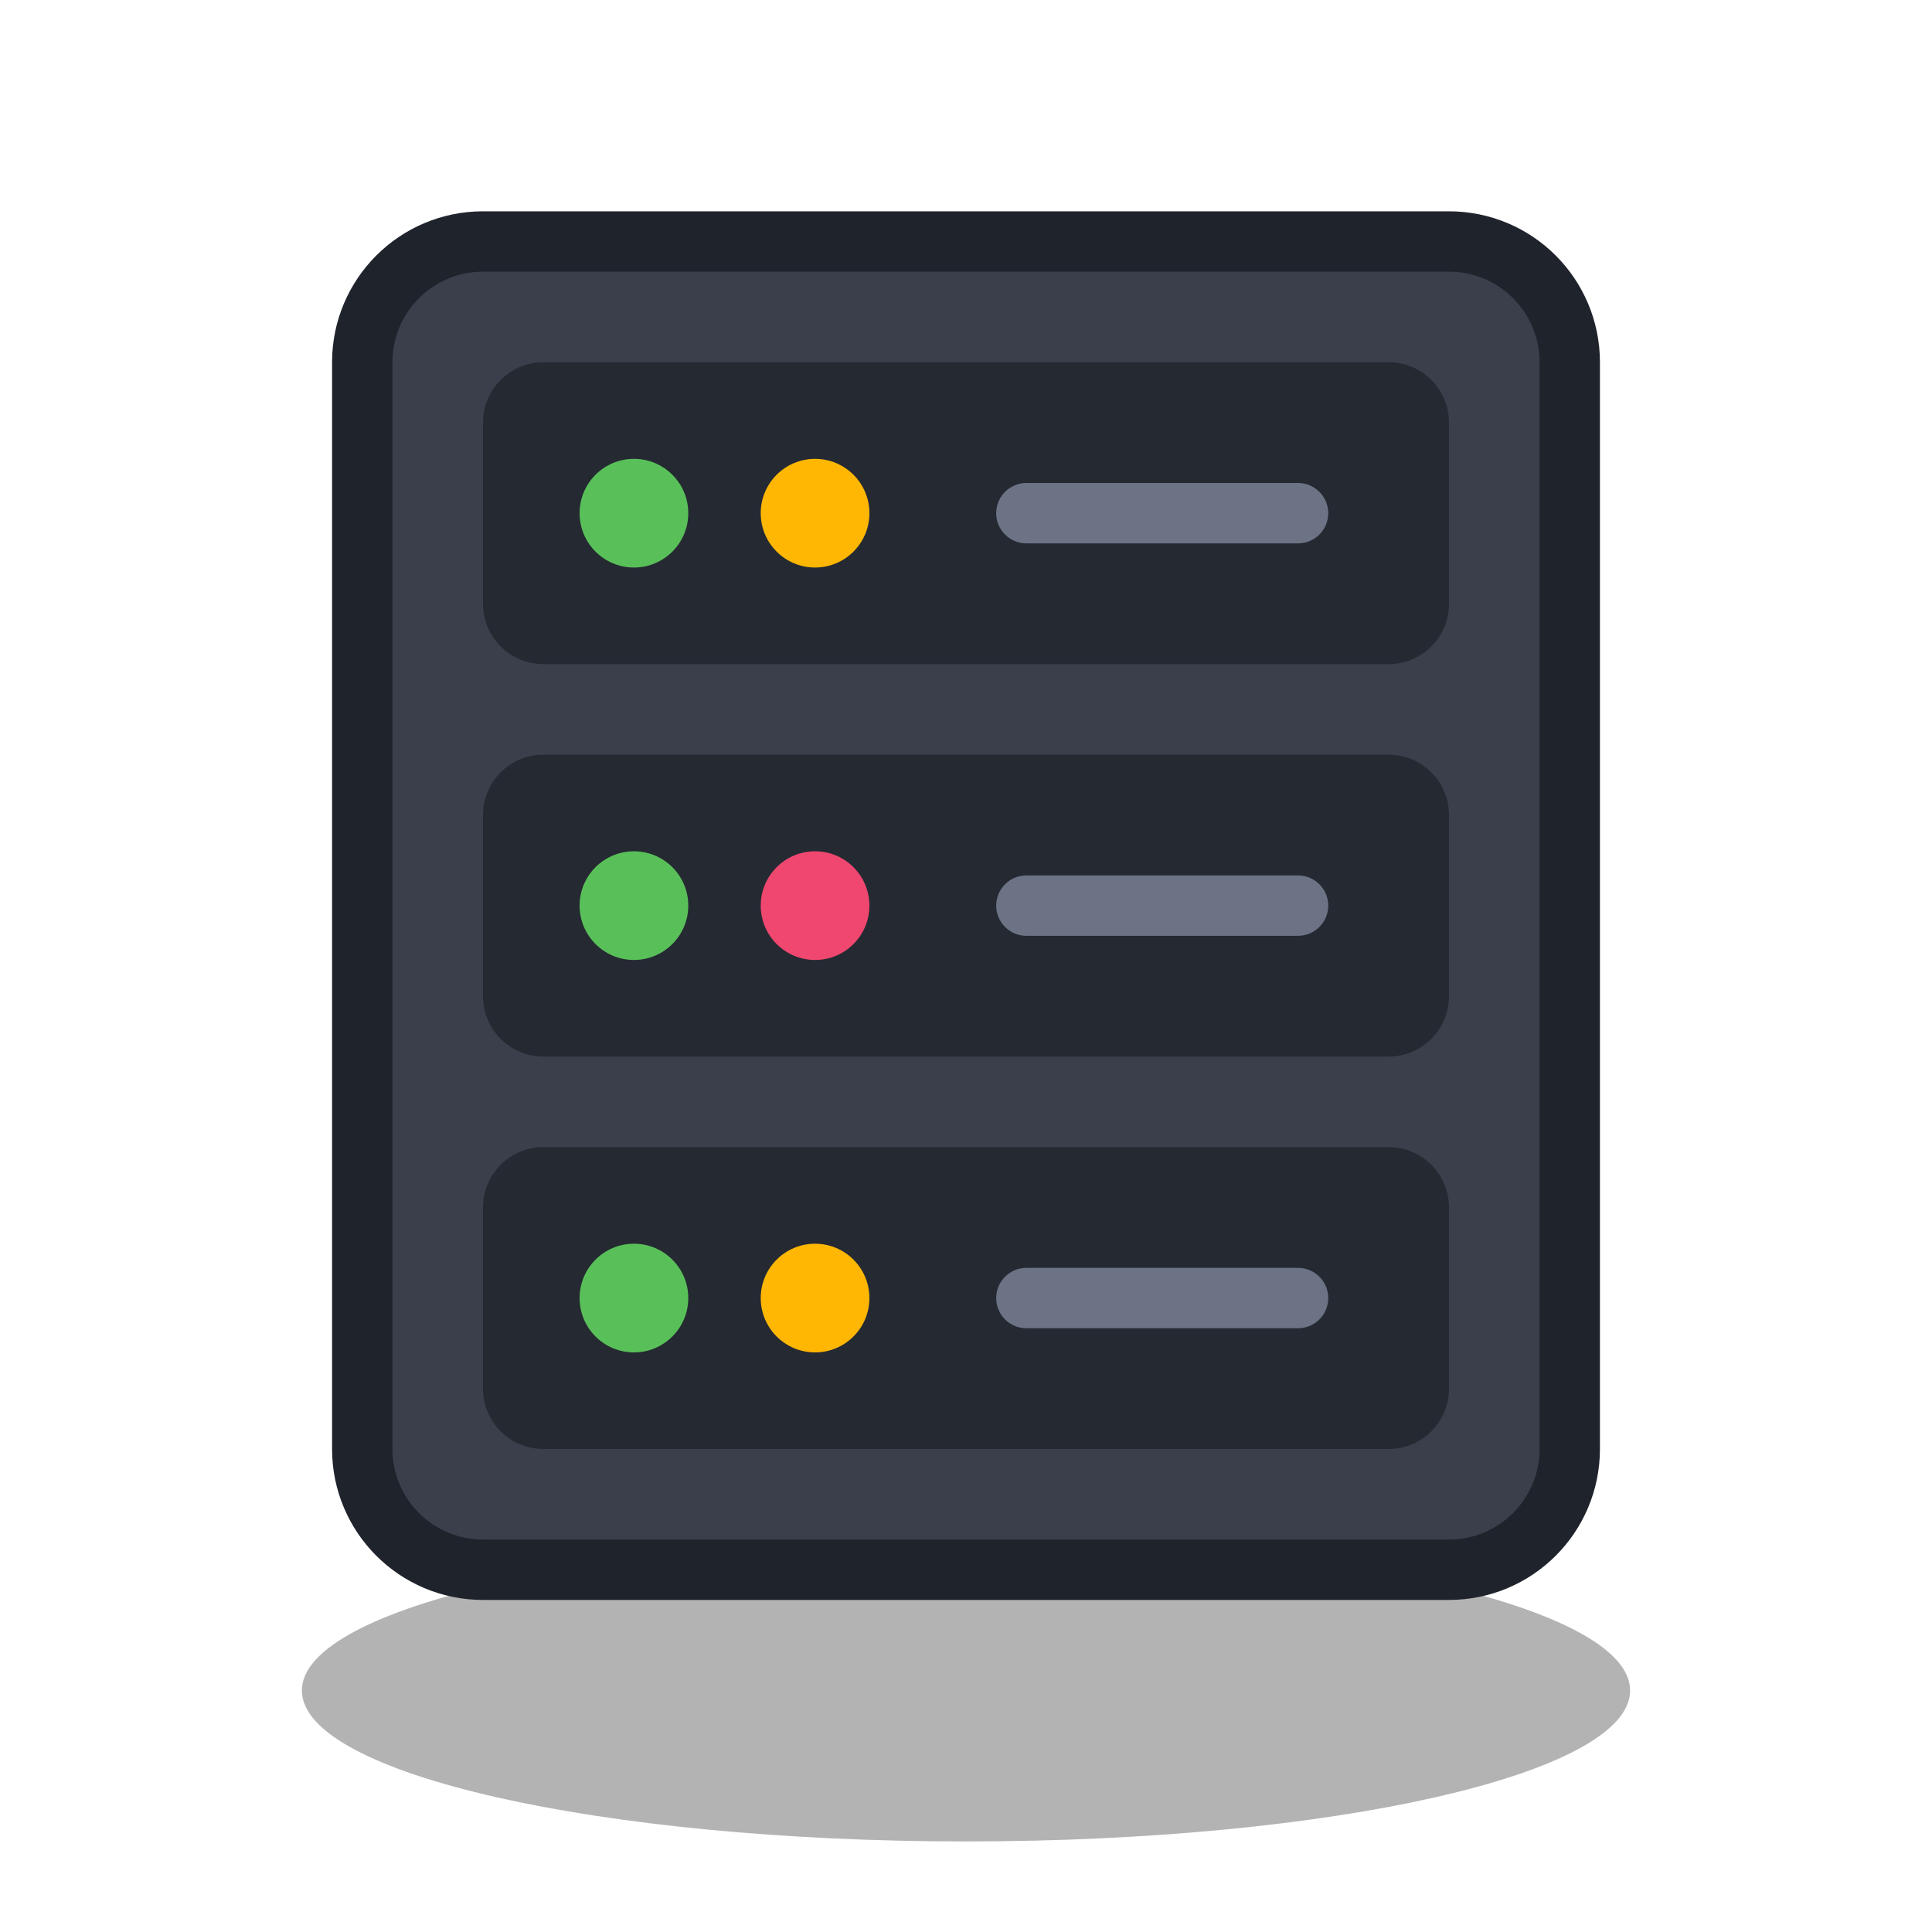
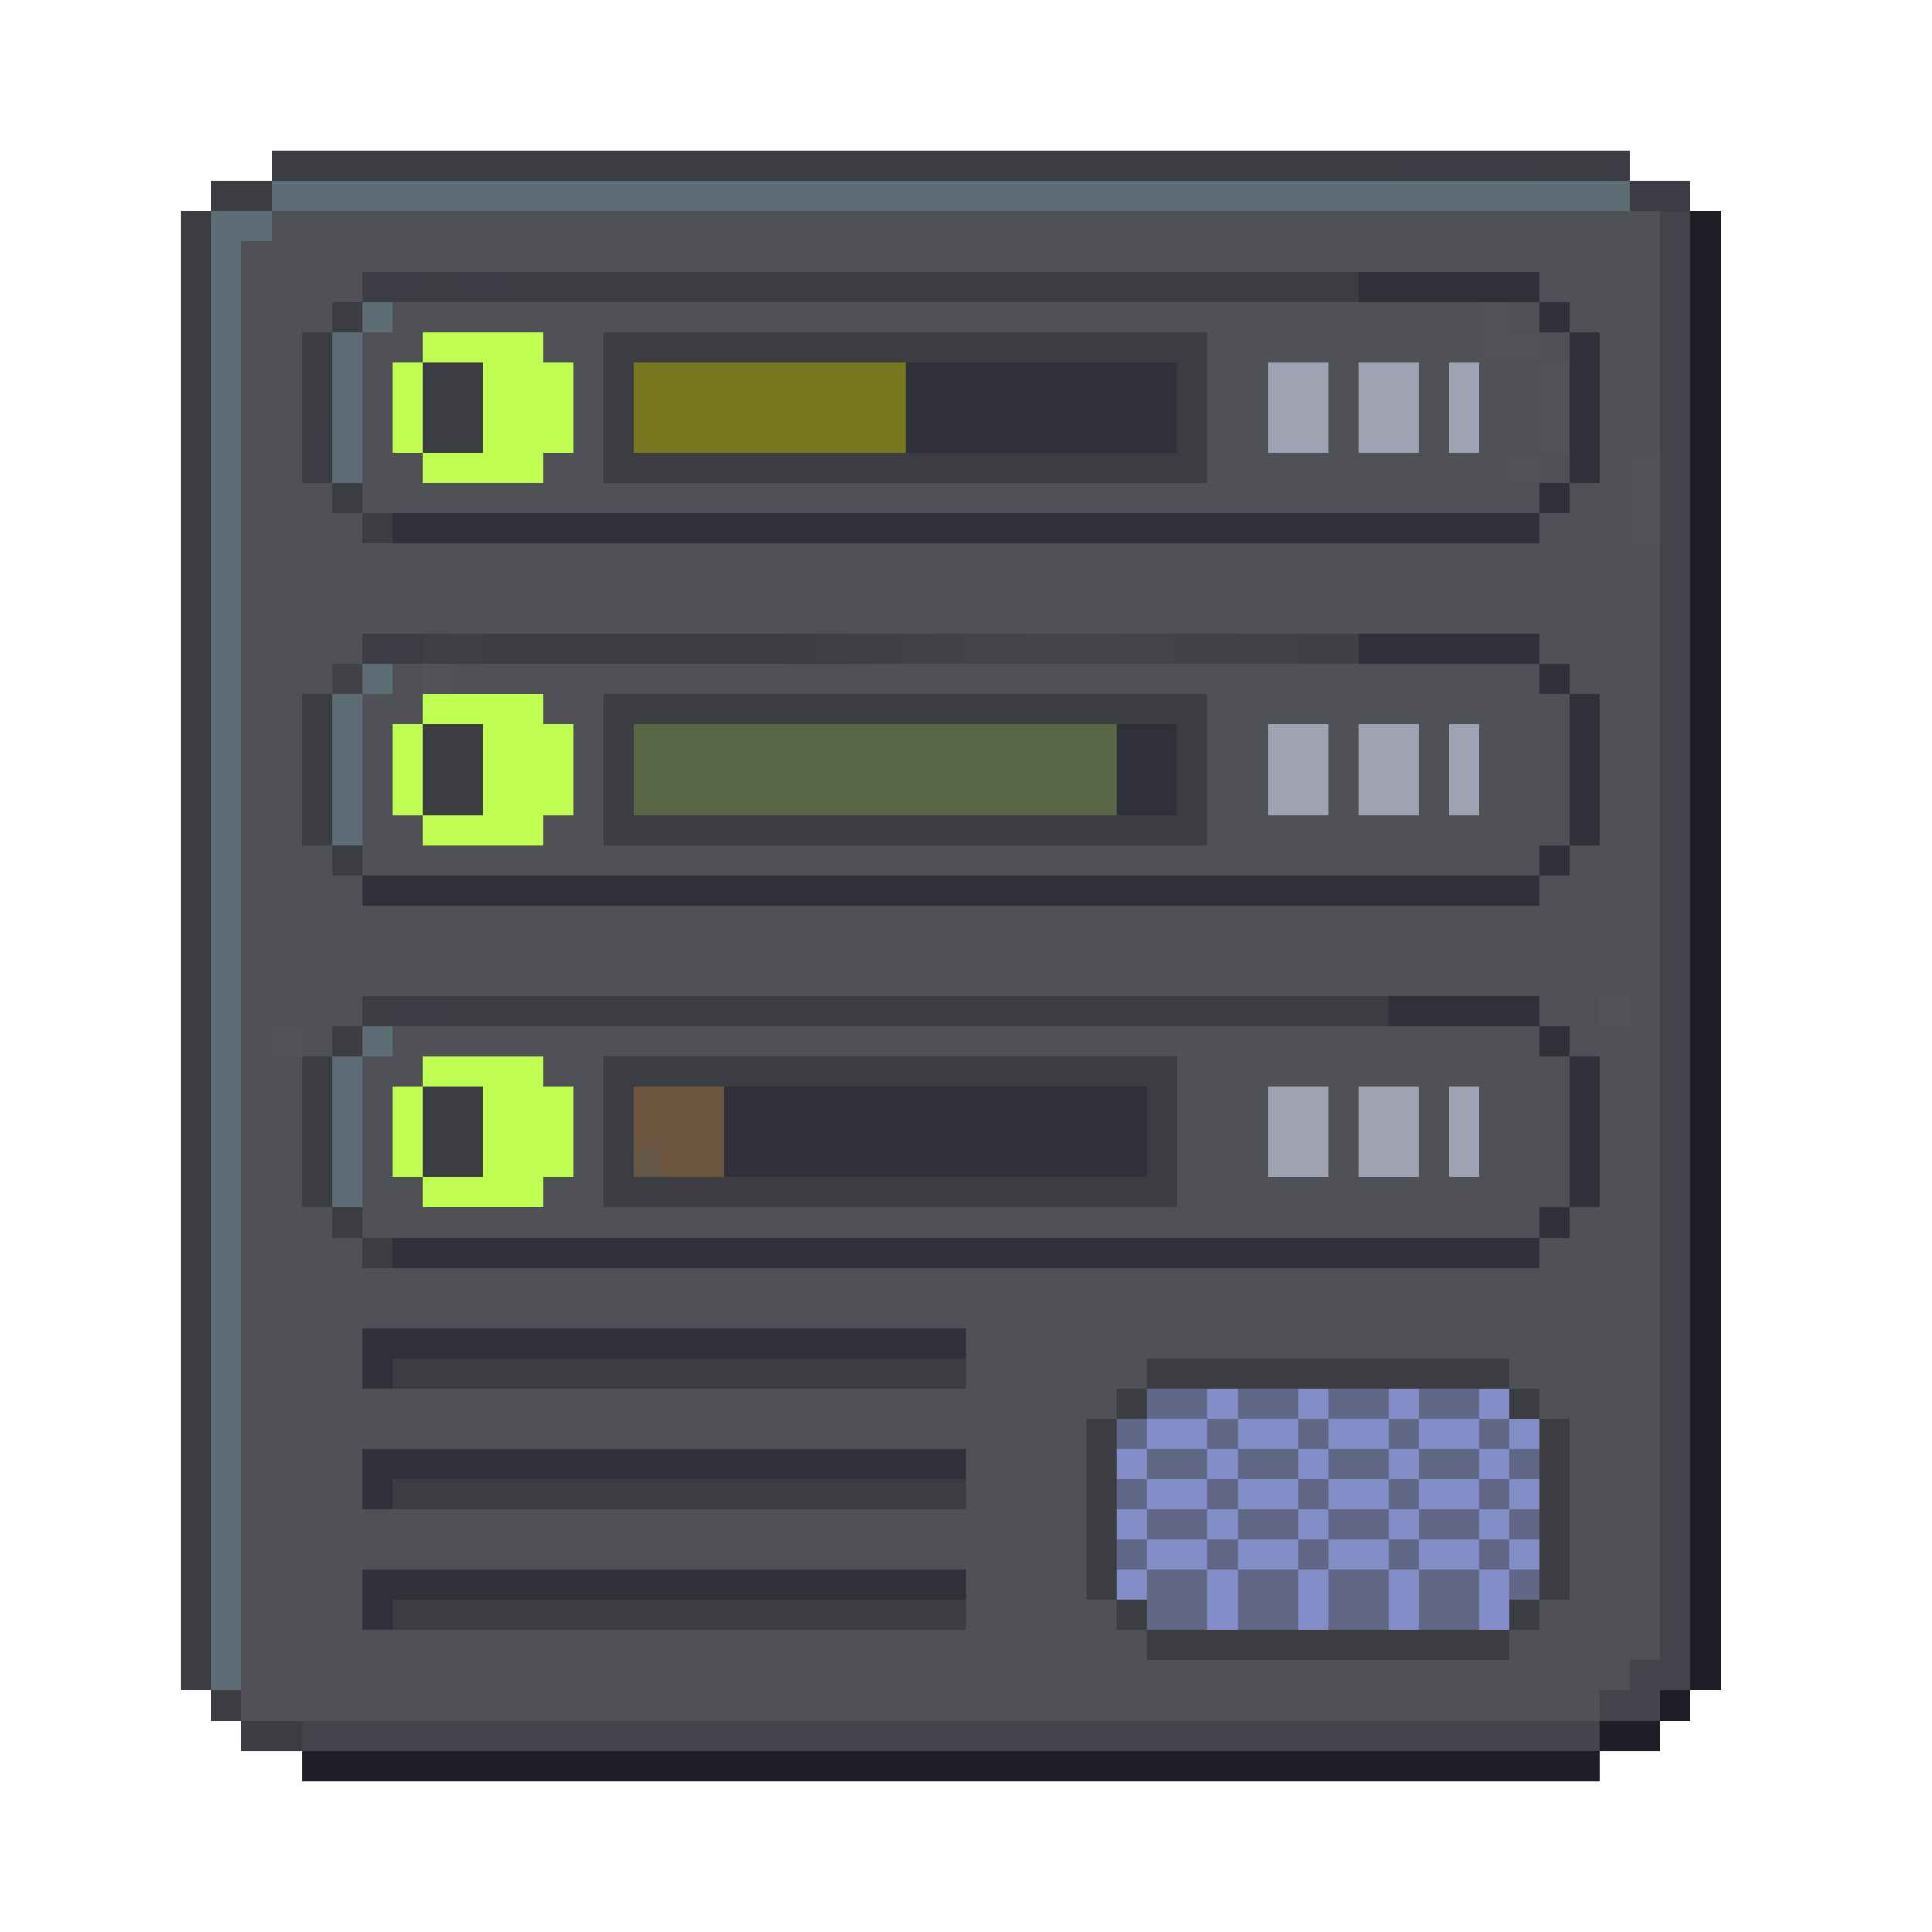
- <svg xmlns="http://www.w3.org/2000/svg" width="128" height="128" viewBox="0 0 64 64">
-   <ellipse cx="32" cy="56" rx="22" ry="5" fill="#000" opacity="0.3" />
-   <rect x="12" y="8" width="40" height="44" rx="4" fill="#3a3f4b" stroke="#1f232c" stroke-width="2" />
-   <g fill="#252932">
-     <rect x="16" y="12" width="32" height="10" rx="2" />
-     <rect x="16" y="25" width="32" height="10" rx="2" />
-     <rect x="16" y="38" width="32" height="10" rx="2" />
-   </g>
-   <g fill="#59c059">
-     <circle cx="21" cy="17" r="1.8" />
-     <circle cx="21" cy="30" r="1.8" />
-     <circle cx="21" cy="43" r="1.8" />
-   </g>
-   <g fill="#ffb703">
-     <circle cx="27" cy="17" r="1.8" />
-     <circle cx="27" cy="43" r="1.8" />
-   </g>
-   <circle cx="27" cy="30" r="1.8" fill="#ef476f" />
-   <g fill="#6b7385">
-     <rect x="33" y="16" width="11" height="2" rx="1" />
-     <rect x="33" y="29" width="11" height="2" rx="1" />
-     <rect x="33" y="42" width="11" height="2" rx="1" />
-   </g>
+ <svg xmlns="http://www.w3.org/2000/svg" width="1280" height="1280" viewBox="0 0 64 64" shape-rendering="crispEdges">
+   <path fill="#3c3d43" d="M9 5h37v1h-37z M51 5h2v1h-2z M7 6h2v1h-2z M6 7h1v1h-1z M6 8h1v1h-1z M6 9h1v1h-1z M14 9h1v1h-1z M17 9h28v1h-28z M6 10h1v1h-1z M11 10h1v1h-1z M6 11h1v1h-1z M10 11h1v1h-1z M20 11h20v1h-20z M6 12h1v1h-1z M10 12h1v1h-1z M14 12h2v1h-2z M20 12h1v1h-1z M39 12h1v1h-1z M6 13h1v1h-1z M10 13h1v1h-1z M14 13h2v1h-2z M20 13h1v1h-1z M39 13h1v1h-1z M6 14h1v1h-1z M14 14h2v1h-2z M20 14h1v1h-1z M39 14h1v1h-1z M6 15h1v1h-1z M20 15h20v1h-20z M6 16h1v1h-1z M11 16h1v1h-1z M6 17h1v1h-1z M12 17h1v1h-1z M6 18h1v1h-1z M6 19h1v1h-1z M6 20h1v1h-1z M6 21h1v1h-1z M16 21h10v1h-10z M6 22h1v1h-1z M6 23h1v1h-1z M10 23h1v1h-1z M20 23h20v1h-20z M6 24h1v1h-1z M10 24h1v1h-1z M14 24h2v1h-2z M20 24h1v1h-1z M39 24h1v1h-1z M6 25h1v1h-1z M10 25h1v1h-1z M14 25h2v1h-2z M20 25h1v1h-1z M39 25h1v1h-1z M6 26h1v1h-1z M10 26h1v1h-1z M14 26h2v1h-2z M20 26h1v1h-1z M39 26h1v1h-1z M6 27h1v1h-1z M10 27h1v1h-1z M20 27h20v1h-20z M6 28h1v1h-1z M11 28h1v1h-1z M6 29h1v1h-1z M6 30h1v1h-1z M6 31h1v1h-1z M6 32h1v1h-1z M6 33h1v1h-1z M12 33h1v1h-1z M15 33h31v1h-31z M6 34h1v1h-1z M11 34h1v1h-1z M6 35h1v1h-1z M10 35h1v1h-1z M20 35h19v1h-19z M6 36h1v1h-1z M10 36h1v1h-1z M14 36h2v1h-2z M20 36h1v1h-1z M38 36h1v1h-1z M6 37h1v1h-1z M10 37h1v1h-1z M14 37h2v1h-2z M20 37h1v1h-1z M38 37h1v1h-1z M6 38h1v1h-1z M10 38h1v1h-1z M14 38h2v1h-2z M20 38h1v1h-1z M38 38h1v1h-1z M6 39h1v1h-1z M10 39h1v1h-1z M20 39h19v1h-19z M6 40h1v1h-1z M11 40h1v1h-1z M6 41h1v1h-1z M12 41h1v1h-1z M6 42h1v1h-1z M6 43h1v1h-1z M6 44h1v1h-1z M6 45h1v1h-1z M13 45h19v1h-19z M38 45h12v1h-12z M6 46h1v1h-1z M37 46h1v1h-1z M50 46h1v1h-1z M6 47h1v1h-1z M36 47h1v1h-1z M51 47h1v1h-1z M6 48h1v1h-1z M36 48h1v1h-1z M51 48h1v1h-1z M6 49h1v1h-1z M13 49h19v1h-19z M36 49h1v1h-1z M51 49h1v1h-1z M6 50h1v1h-1z M36 50h1v1h-1z M51 50h1v1h-1z M6 51h1v1h-1z M36 51h1v1h-1z M51 51h1v1h-1z M6 52h1v1h-1z M36 52h1v1h-1z M51 52h1v1h-1z M6 53h1v1h-1z M13 53h19v1h-19z M37 53h1v1h-1z M50 53h1v1h-1z M6 54h1v1h-1z M38 54h12v1h-12z M6 55h1v1h-1z M7 56h1v1h-1z M8 57h2v1h-2z" />
+   <path fill="#3c3d44" d="M46 5h5v1h-5z M53 5h1v1h-1z M54 6h2v1h-2z M12 9h2v1h-2z M15 9h2v1h-2z M10 14h1v1h-1z M10 15h1v1h-1z M12 21h2v1h-2z M13 33h2v1h-2z" />
+   <path fill="#5c6d75" d="M9 6h45v1h-45z M7 7h2v1h-2z M7 8h1v1h-1z M7 9h1v1h-1z M7 10h1v1h-1z M12 10h1v1h-1z M7 11h1v1h-1z M11 11h1v1h-1z M7 12h1v1h-1z M11 12h1v1h-1z M7 13h1v1h-1z M11 13h1v1h-1z M7 14h1v1h-1z M11 14h1v1h-1z M7 15h1v1h-1z M11 15h1v1h-1z M7 16h1v1h-1z M7 17h1v1h-1z M7 18h1v1h-1z M7 19h1v1h-1z M7 20h1v1h-1z M7 21h1v1h-1z M7 22h1v1h-1z M12 22h1v1h-1z M7 23h1v1h-1z M11 23h1v1h-1z M7 24h1v1h-1z M11 24h1v1h-1z M7 25h1v1h-1z M11 25h1v1h-1z M7 26h1v1h-1z M11 26h1v1h-1z M7 27h1v1h-1z M11 27h1v1h-1z M7 28h1v1h-1z M7 29h1v1h-1z M7 30h1v1h-1z M7 31h1v1h-1z M7 32h1v1h-1z M7 33h1v1h-1z M7 34h1v1h-1z M12 34h1v1h-1z M7 35h1v1h-1z M11 35h1v1h-1z M7 36h1v1h-1z M11 36h1v1h-1z M7 37h1v1h-1z M11 37h1v1h-1z M7 38h1v1h-1z M11 38h1v1h-1z M7 39h1v1h-1z M11 39h1v1h-1z M7 40h1v1h-1z M7 41h1v1h-1z M7 42h1v1h-1z M7 43h1v1h-1z M7 44h1v1h-1z M7 45h1v1h-1z M7 46h1v1h-1z M7 47h1v1h-1z M7 48h1v1h-1z M7 49h1v1h-1z M7 50h1v1h-1z M7 51h1v1h-1z M7 52h1v1h-1z M7 53h1v1h-1z M7 54h1v1h-1z M7 55h1v1h-1z" />
+   <path fill="#505157" d="M9 7h46v1h-46z M8 8h47v1h-47z M8 9h4v1h-4z M51 9h4v1h-4z M8 10h3v1h-3z M13 10h36v1h-36z M50 10h1v1h-1z M52 10h3v1h-3z M8 11h2v1h-2z M12 11h2v1h-2z M18 11h2v1h-2z M40 11h9v1h-9z M51 11h1v1h-1z M53 11h2v1h-2z M8 12h2v1h-2z M12 12h1v1h-1z M19 12h1v1h-1z M40 12h2v1h-2z M44 12h1v1h-1z M47 12h1v1h-1z M49 12h2v1h-2z M53 12h2v1h-2z M8 13h2v1h-2z M12 13h1v1h-1z M19 13h1v1h-1z M40 13h2v1h-2z M44 13h1v1h-1z M47 13h1v1h-1z M49 13h2v1h-2z M53 13h2v1h-2z M8 14h2v1h-2z M12 14h1v1h-1z M19 14h1v1h-1z M40 14h2v1h-2z M44 14h1v1h-1z M47 14h1v1h-1z M49 14h2v1h-2z M53 14h2v1h-2z M8 15h2v1h-2z M12 15h2v1h-2z M18 15h2v1h-2z M40 15h10v1h-10z M51 15h1v1h-1z M53 15h1v1h-1z M8 16h3v1h-3z M12 16h39v1h-39z M52 16h2v1h-2z M8 17h4v1h-4z M51 17h3v1h-3z M8 18h47v1h-47z M8 19h47v1h-47z M8 20h47v1h-47z M8 21h4v1h-4z M51 21h4v1h-4z M8 22h3v1h-3z M13 22h1v1h-1z M15 22h36v1h-36z M52 22h3v1h-3z M8 23h2v1h-2z M12 23h2v1h-2z M18 23h2v1h-2z M40 23h12v1h-12z M53 23h2v1h-2z M8 24h2v1h-2z M12 24h1v1h-1z M19 24h1v1h-1z M40 24h2v1h-2z M44 24h1v1h-1z M47 24h1v1h-1z M49 24h3v1h-3z M53 24h2v1h-2z M8 25h2v1h-2z M12 25h1v1h-1z M19 25h1v1h-1z M40 25h2v1h-2z M44 25h1v1h-1z M47 25h1v1h-1z M49 25h3v1h-3z M53 25h2v1h-2z M8 26h2v1h-2z M12 26h1v1h-1z M19 26h1v1h-1z M40 26h2v1h-2z M44 26h1v1h-1z M47 26h1v1h-1z M49 26h3v1h-3z M53 26h2v1h-2z M8 27h2v1h-2z M12 27h2v1h-2z M18 27h2v1h-2z M40 27h12v1h-12z M53 27h2v1h-2z M8 28h3v1h-3z M12 28h39v1h-39z M52 28h3v1h-3z M8 29h4v1h-4z M51 29h4v1h-4z M8 30h47v1h-47z M8 31h47v1h-47z M8 32h44v1h-44z M53 32h2v1h-2z M8 33h4v1h-4z M51 33h2v1h-2z M54 33h1v1h-1z M8 34h1v1h-1z M10 34h1v1h-1z M13 34h38v1h-38z M52 34h3v1h-3z M8 35h2v1h-2z M12 35h2v1h-2z M18 35h2v1h-2z M39 35h13v1h-13z M53 35h2v1h-2z M8 36h2v1h-2z M12 36h1v1h-1z M19 36h1v1h-1z M39 36h3v1h-3z M44 36h1v1h-1z M47 36h1v1h-1z M49 36h3v1h-3z M53 36h2v1h-2z M8 37h2v1h-2z M12 37h1v1h-1z M19 37h1v1h-1z M39 37h3v1h-3z M44 37h1v1h-1z M47 37h1v1h-1z M49 37h3v1h-3z M53 37h2v1h-2z M8 38h2v1h-2z M12 38h1v1h-1z M19 38h1v1h-1z M39 38h3v1h-3z M44 38h1v1h-1z M47 38h1v1h-1z M49 38h3v1h-3z M53 38h2v1h-2z M8 39h2v1h-2z M12 39h2v1h-2z M18 39h2v1h-2z M39 39h13v1h-13z M53 39h2v1h-2z M8 40h3v1h-3z M12 40h39v1h-39z M52 40h3v1h-3z M8 41h4v1h-4z M51 41h4v1h-4z M8 42h47v1h-47z M8 43h47v1h-47z M8 44h4v1h-4z M32 44h23v1h-23z M8 45h4v1h-4z M32 45h6v1h-6z M50 45h5v1h-5z M8 46h29v1h-29z M51 46h4v1h-4z M8 47h28v1h-28z M52 47h3v1h-3z M8 48h4v1h-4z M32 48h4v1h-4z M52 48h3v1h-3z M8 49h4v1h-4z M32 49h4v1h-4z M52 49h3v1h-3z M8 50h28v1h-28z M52 50h3v1h-3z M8 51h28v1h-28z M52 51h3v1h-3z M8 52h4v1h-4z M32 52h4v1h-4z M52 52h3v1h-3z M8 53h4v1h-4z M32 53h5v1h-5z M51 53h4v1h-4z M8 54h30v1h-30z M50 54h5v1h-5z M8 55h46v1h-46z M8 56h45v1h-45z" />
+   <path fill="#42434b" d="M55 7h1v1h-1z M55 8h1v1h-1z M55 9h1v1h-1z M55 10h1v1h-1z M55 11h1v1h-1z M55 12h1v1h-1z M55 13h1v1h-1z M55 14h1v1h-1z M55 15h1v1h-1z M55 16h1v1h-1z M55 17h1v1h-1z M55 18h1v1h-1z M55 19h1v1h-1z M55 20h1v1h-1z M55 21h1v1h-1z M55 22h1v1h-1z M55 23h1v1h-1z M55 24h1v1h-1z M55 25h1v1h-1z M55 26h1v1h-1z M55 27h1v1h-1z M55 28h1v1h-1z M55 29h1v1h-1z M55 30h1v1h-1z M55 31h1v1h-1z M55 32h1v1h-1z M55 33h1v1h-1z M55 34h1v1h-1z M55 35h1v1h-1z M55 36h1v1h-1z M55 37h1v1h-1z M55 38h1v1h-1z M55 39h1v1h-1z M55 40h1v1h-1z M55 41h1v1h-1z M55 42h1v1h-1z M55 43h1v1h-1z M55 44h1v1h-1z M55 45h1v1h-1z M55 46h1v1h-1z M55 47h1v1h-1z M55 48h1v1h-1z M55 49h1v1h-1z M55 50h1v1h-1z M55 51h1v1h-1z M55 52h1v1h-1z M55 53h1v1h-1z M55 54h1v1h-1z M54 55h2v1h-2z M53 56h2v1h-2z M10 57h43v1h-43z" />
+   <path fill="#1d1d26" d="M56 7h1v1h-1z M56 8h1v1h-1z M56 9h1v1h-1z M56 10h1v1h-1z M56 12h1v1h-1z M56 13h1v1h-1z M56 14h1v1h-1z M56 15h1v1h-1z M56 16h1v1h-1z M56 17h1v1h-1z M56 18h1v1h-1z M56 19h1v1h-1z M56 20h1v1h-1z M56 21h1v1h-1z M56 22h1v1h-1z M56 23h1v1h-1z M56 24h1v1h-1z M56 25h1v1h-1z M56 26h1v1h-1z M56 27h1v1h-1z M56 28h1v1h-1z M56 29h1v1h-1z M56 30h1v1h-1z M56 31h1v1h-1z M56 32h1v1h-1z M56 33h1v1h-1z M56 34h1v1h-1z M56 35h1v1h-1z M56 36h1v1h-1z M56 37h1v1h-1z M56 38h1v1h-1z M56 39h1v1h-1z M56 40h1v1h-1z M56 41h1v1h-1z M56 42h1v1h-1z M56 43h1v1h-1z M56 44h1v1h-1z M56 45h1v1h-1z M56 46h1v1h-1z M56 47h1v1h-1z M56 48h1v1h-1z M56 49h1v1h-1z M56 50h1v1h-1z M56 51h1v1h-1z M56 52h1v1h-1z M56 53h1v1h-1z M56 54h1v1h-1z M56 55h1v1h-1z M55 56h1v1h-1z M53 57h2v1h-2z M10 58h43v1h-43z" />
+   <path fill="#2f3039" d="M45 9h6v1h-6z M51 10h1v1h-1z M52 11h1v1h-1z M30 12h9v1h-9z M52 12h1v1h-1z M30 13h9v1h-9z M52 13h1v1h-1z M30 14h9v1h-9z M52 14h1v1h-1z M52 15h1v1h-1z M51 16h1v1h-1z M13 17h38v1h-38z M45 21h6v1h-6z M51 22h1v1h-1z M52 23h1v1h-1z M37 24h2v1h-2z M52 24h1v1h-1z M37 25h2v1h-2z M52 25h1v1h-1z M37 26h2v1h-2z M52 26h1v1h-1z M52 27h1v1h-1z M51 28h1v1h-1z M12 29h39v1h-39z M46 33h5v1h-5z M51 34h1v1h-1z M52 35h1v1h-1z M24 36h14v1h-14z M52 36h1v1h-1z M24 37h14v1h-14z M52 37h1v1h-1z M24 38h14v1h-14z M52 38h1v1h-1z M52 39h1v1h-1z M51 40h1v1h-1z M13 41h38v1h-38z M12 44h20v1h-20z M12 45h1v1h-1z M12 48h20v1h-20z M12 49h1v1h-1z M12 52h20v1h-20z M12 53h1v1h-1z" />
+   <path fill="#505257" d="M49 10h1v1h-1z M49 11h2v1h-2z M51 12h1v1h-1z M51 13h1v1h-1z M51 14h1v1h-1z M50 15h1v1h-1z M54 15h1v1h-1z M54 16h1v1h-1z M54 17h1v1h-1z" />
+   <path fill="#bffd50" d="M14 11h4v1h-4z M13 12h1v1h-1z M16 12h3v1h-3z M13 13h1v1h-1z M16 13h3v1h-3z M13 14h1v1h-1z M16 14h3v1h-3z M14 15h4v1h-4z M14 23h4v1h-4z M13 24h1v1h-1z M16 24h3v1h-3z M13 25h1v1h-1z M16 25h3v1h-3z M13 26h1v1h-1z M16 26h3v1h-3z M14 27h4v1h-4z M14 35h4v1h-4z M13 36h1v1h-1z M16 36h3v1h-3z M13 37h1v1h-1z M16 37h3v1h-3z M13 38h1v1h-1z M16 38h3v1h-3z M14 39h4v1h-4z" />
+   <path fill="#1c1d26" d="M56 11h1v1h-1z" />
+   <path fill="#797820" d="M21 12h9v1h-9z M21 13h9v1h-9z M21 14h9v1h-9z" />
+   <path fill="#9fa2b2" d="M42 12h2v1h-2z M45 12h2v1h-2z M48 12h1v1h-1z M42 13h2v1h-2z M45 13h2v1h-2z M48 13h1v1h-1z M42 14h2v1h-2z M45 14h2v1h-2z M48 14h1v1h-1z M42 24h2v1h-2z M45 24h2v1h-2z M48 24h1v1h-1z M42 25h2v1h-2z M45 25h2v1h-2z M48 25h1v1h-1z M42 26h2v1h-2z M45 26h2v1h-2z M48 26h1v1h-1z M42 36h2v1h-2z M45 36h2v1h-2z M48 36h1v1h-1z M42 37h2v1h-2z M45 37h2v1h-2z M48 37h1v1h-1z M42 38h2v1h-2z M45 38h2v1h-2z M48 38h1v1h-1z" />
+   <path fill="#3e3f45" d="M14 21h1v1h-1z M27 21h1v1h-1z" />
+   <path fill="#3f4046" d="M15 21h1v1h-1z M28 21h1v1h-1z" />
+   <path fill="#3d3e44" d="M26 21h1v1h-1z" />
+   <path fill="#404147" d="M29 21h1v1h-1z M43 21h2v1h-2z" />
+   <path fill="#414248" d="M30 21h1v1h-1z M41 21h2v1h-2z" />
+   <path fill="#424349" d="M31 21h1v1h-1z M39 21h2v1h-2z M11 22h1v1h-1z" />
+   <path fill="#43444a" d="M32 21h2v1h-2z M37 21h2v1h-2z" />
+   <path fill="#44454b" d="M34 21h3v1h-3z" />
+   <path fill="#505157" fill-opacity="0.988" d="M14 22h1v1h-1z M9 34h1v1h-1z" />
+   <path fill="#586646" d="M21 24h16v1h-16z M21 25h16v1h-16z M21 26h16v1h-16z" />
+   <path fill="#505157" fill-opacity="0.996" d="M52 32h1v1h-1z" />
+   <path fill="#505157" fill-opacity="0.984" d="M53 33h1v1h-1z" />
+   <path fill="#6c553e" d="M21 36h3v1h-3z M21 37h3v1h-3z M22 38h2v1h-2z" />
+   <path fill="#665646" d="M21 38h1v1h-1z" />
+   <path fill="#616786" d="M38 46h2v1h-2z M41 46h2v1h-2z M44 46h2v1h-2z M47 46h2v1h-2z M37 47h1v1h-1z M40 47h1v1h-1z M43 47h1v1h-1z M46 47h1v1h-1z M49 47h1v1h-1z M38 48h2v1h-2z M41 48h2v1h-2z M44 48h2v1h-2z M47 48h2v1h-2z M50 48h1v1h-1z M37 49h1v1h-1z M40 49h1v1h-1z M43 49h1v1h-1z M46 49h1v1h-1z M49 49h1v1h-1z M38 50h2v1h-2z M41 50h2v1h-2z M44 50h2v1h-2z M47 50h2v1h-2z M50 50h1v1h-1z M37 51h1v1h-1z M40 51h1v1h-1z M43 51h1v1h-1z M46 51h1v1h-1z M49 51h1v1h-1z M38 52h2v1h-2z M41 52h2v1h-2z M44 52h2v1h-2z M47 52h2v1h-2z M50 52h1v1h-1z M38 53h2v1h-2z M41 53h2v1h-2z M44 53h2v1h-2z M47 53h2v1h-2z" />
+   <path fill="#828cc7" d="M40 46h1v1h-1z M43 46h1v1h-1z M46 46h1v1h-1z M49 46h1v1h-1z M38 47h2v1h-2z M41 47h2v1h-2z M44 47h2v1h-2z M47 47h2v1h-2z M50 47h1v1h-1z M37 48h1v1h-1z M40 48h1v1h-1z M43 48h1v1h-1z M46 48h1v1h-1z M49 48h1v1h-1z M38 49h2v1h-2z M41 49h2v1h-2z M44 49h2v1h-2z M47 49h2v1h-2z M50 49h1v1h-1z M37 50h1v1h-1z M40 50h1v1h-1z M43 50h1v1h-1z M46 50h1v1h-1z M49 50h1v1h-1z M38 51h2v1h-2z M41 51h2v1h-2z M44 51h2v1h-2z M47 51h2v1h-2z M50 51h1v1h-1z M37 52h1v1h-1z M40 52h1v1h-1z M43 52h1v1h-1z M46 52h1v1h-1z M49 52h1v1h-1z M40 53h1v1h-1z M43 53h1v1h-1z M46 53h1v1h-1z M49 53h1v1h-1z" />
</svg>
